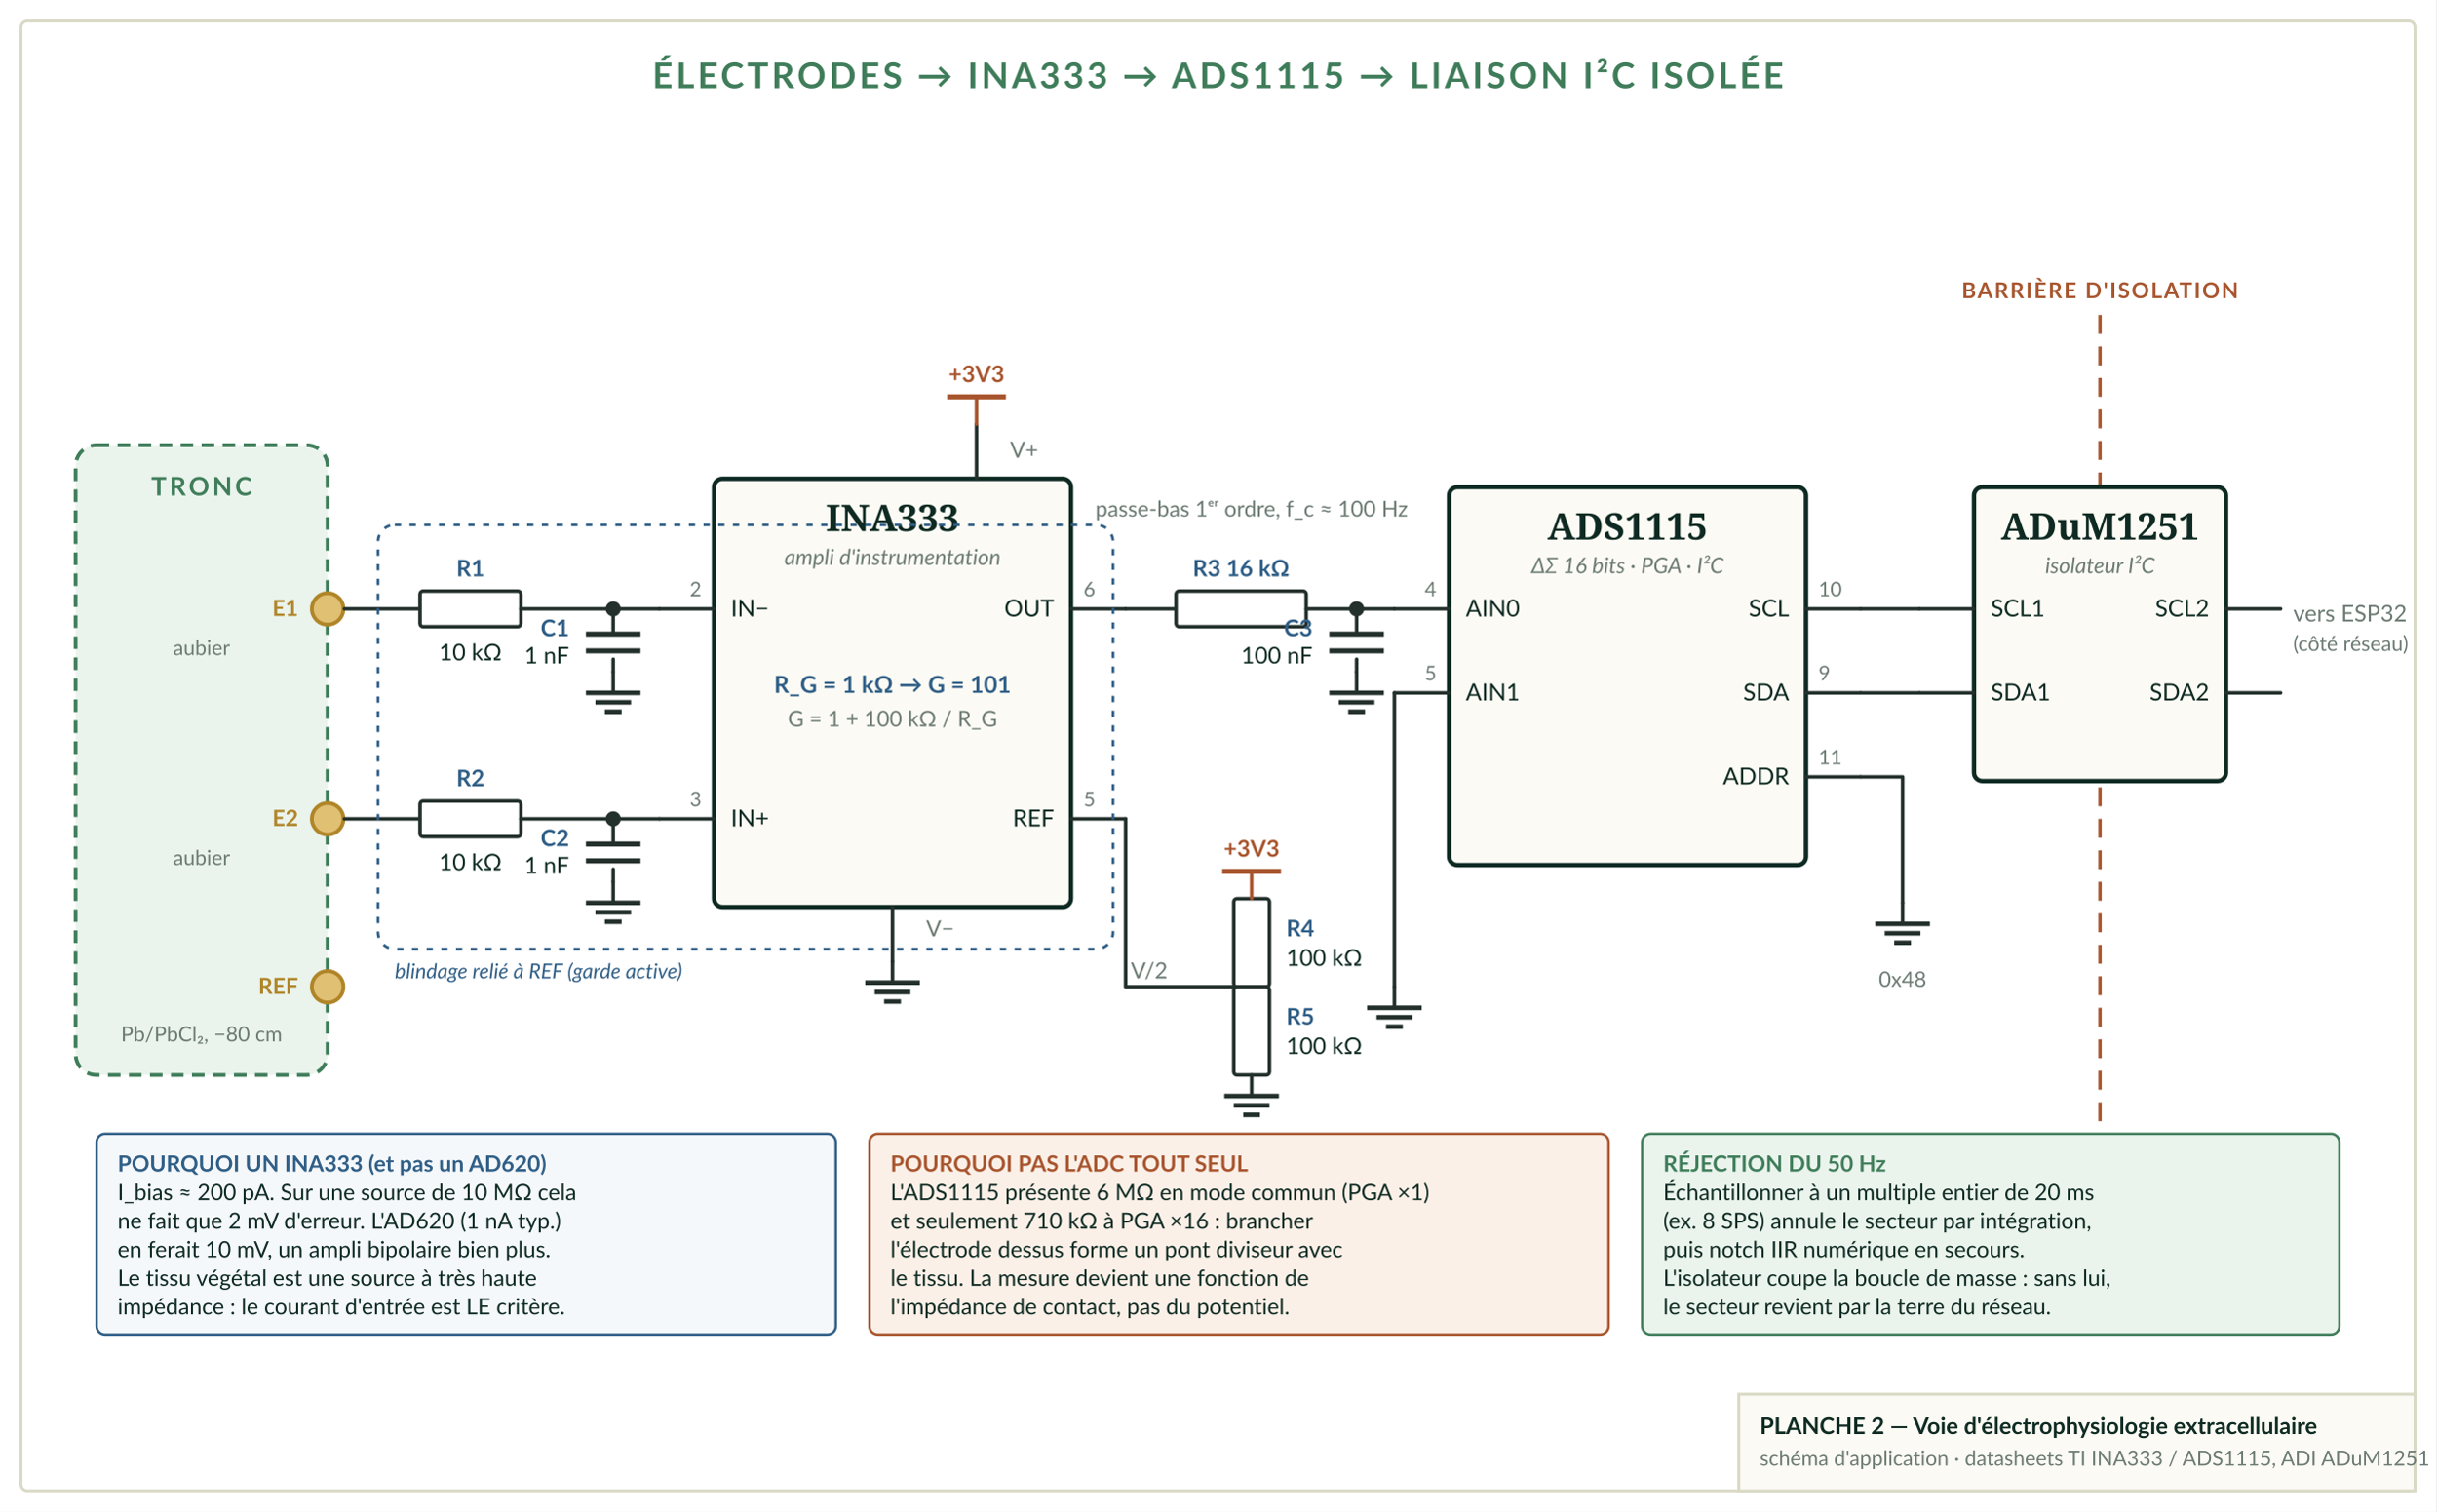
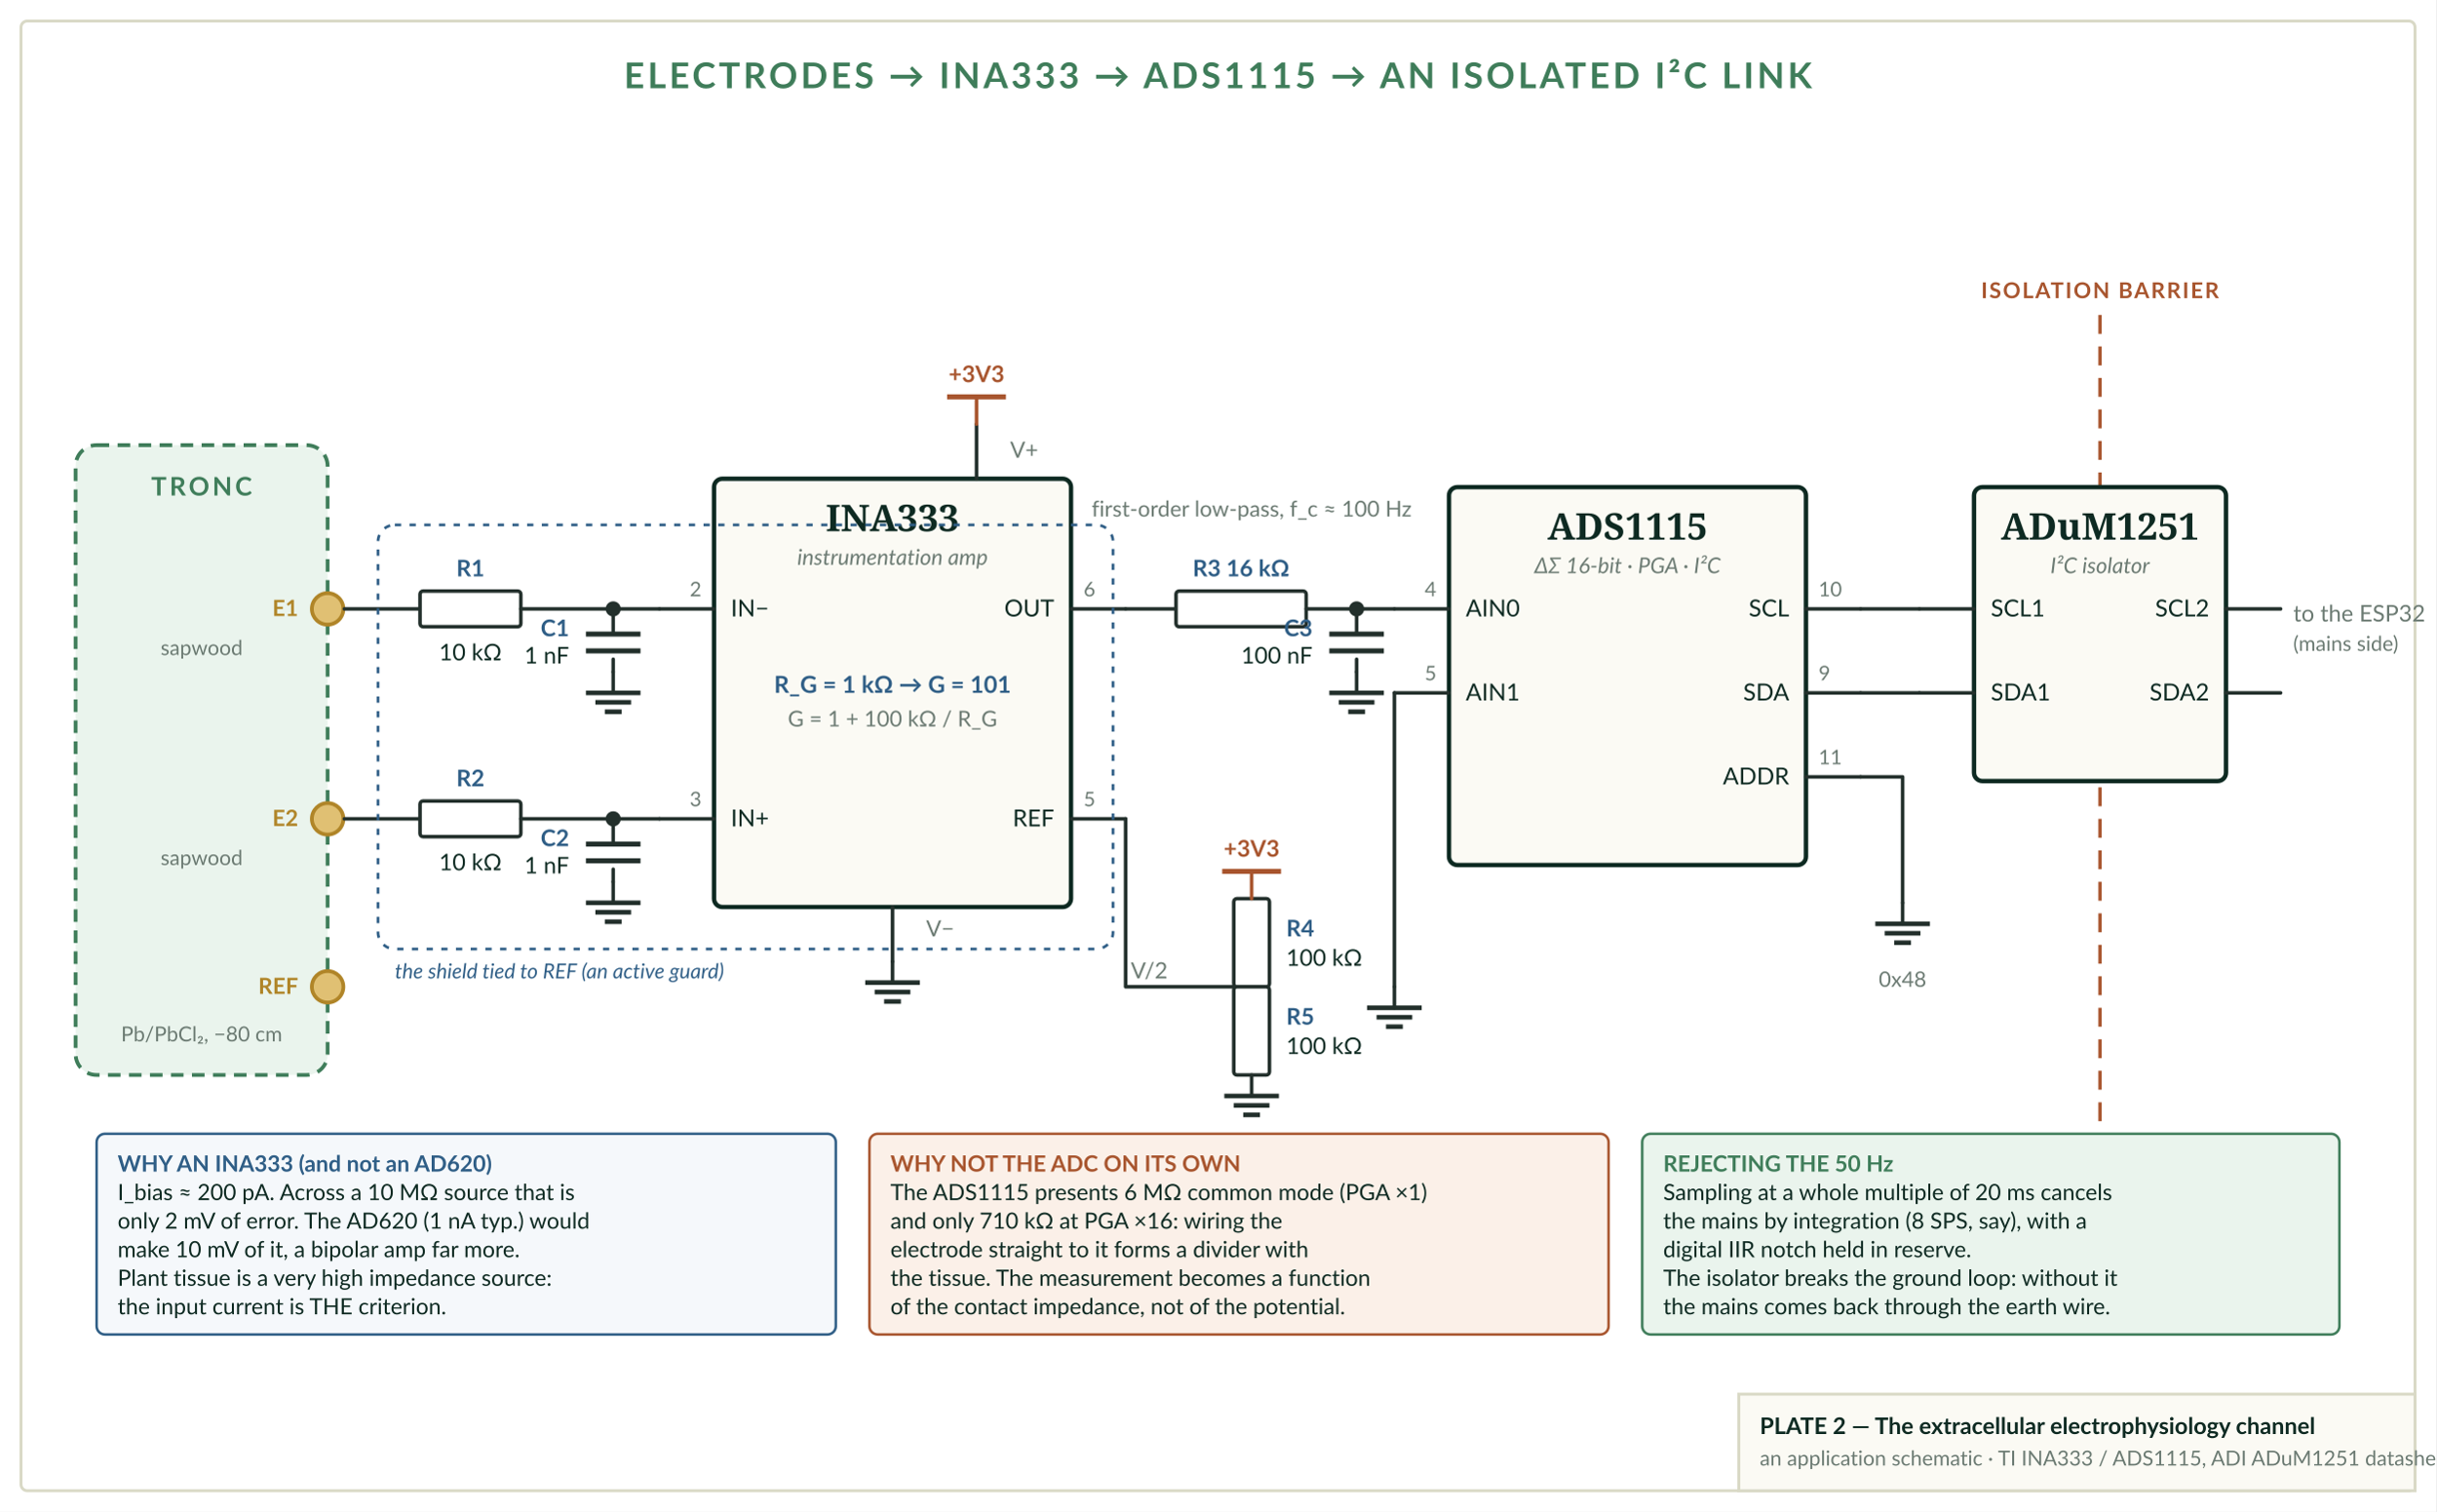
<svg xmlns="http://www.w3.org/2000/svg" viewBox="0 0 1160 720" width="1160" height="720">
  <rect width="1160" height="720" fill="#FFFFFF" />
  <rect x="10" y="10" width="1140" height="700" rx="3" fill="none" stroke="#D9D9C6" stroke-width="1.4" />
  <rect x="828" y="664" width="322" height="46" fill="#FBFAF4" stroke="#D9D9C6" stroke-width="1.4" />
-   <text x="838" y="683" font-family="Lato, sans-serif" font-size="10.92" fill="#0E2A22" text-anchor="start" font-weight="700" font-style="normal" letter-spacing="0">PLANCHE 2 — Voie d'électrophysiologie extracellulaire</text>
-   <text x="838" y="698" font-family="Lato, sans-serif" font-size="9.88" fill="#6B7A72" text-anchor="start" font-weight="400" font-style="normal" letter-spacing="0">schéma d'application · datasheets TI INA333 / ADS1115, ADI ADuM1251</text>
-   <text x="580.0" y="42" font-family="Lato, sans-serif" font-size="16.9" fill="#3F7D5A" text-anchor="middle" font-weight="700" font-style="normal" letter-spacing="1.5">ÉLECTRODES → INA333 → ADS1115 → LIAISON I²C ISOLÉE</text>
+   <text x="838" y="683" font-family="Lato, sans-serif" font-size="10.92" fill="#0E2A22" text-anchor="start" font-weight="700" font-style="normal" letter-spacing="0">PLATE 2 — The extracellular electrophysiology channel</text>
+   <text x="838" y="698" font-family="Lato, sans-serif" font-size="9.88" fill="#6B7A72" text-anchor="start" font-weight="400" font-style="normal" letter-spacing="0">an application schematic · TI INA333 / ADS1115, ADI ADuM1251 datasheets</text>
+   <text x="580.0" y="42" font-family="Lato, sans-serif" font-size="16.9" fill="#3F7D5A" text-anchor="middle" font-weight="700" font-style="normal" letter-spacing="1.5">ELECTRODES → INA333 → ADS1115 → AN ISOLATED I²C LINK</text>
  <rect x="36" y="212" width="120" height="300" rx="10" fill="#EAF4ED" stroke="#3F7D5A" stroke-width="1.8" stroke-dasharray="6 4" />
  <text x="96" y="236" font-family="Lato, sans-serif" font-size="12.22" fill="#3F7D5A" text-anchor="middle" font-weight="700" font-style="normal" letter-spacing="1.4">TRONC</text>
  <circle cx="156" cy="290" r="7.5" fill="#E0C073" stroke="#B08528" stroke-width="1.8" />
  <text x="142" y="293.4" font-family="Lato, sans-serif" font-size="10.66" fill="#B08528" text-anchor="end" font-weight="700" font-style="normal" letter-spacing="0">E1</text>
  <circle cx="156" cy="390" r="7.5" fill="#E0C073" stroke="#B08528" stroke-width="1.8" />
  <text x="142" y="393.4" font-family="Lato, sans-serif" font-size="10.66" fill="#B08528" text-anchor="end" font-weight="700" font-style="normal" letter-spacing="0">E2</text>
  <circle cx="156" cy="470" r="7.5" fill="#E0C073" stroke="#B08528" stroke-width="1.8" />
  <text x="142" y="473.4" font-family="Lato, sans-serif" font-size="10.66" fill="#B08528" text-anchor="end" font-weight="700" font-style="normal" letter-spacing="0">REF</text>
  <text x="96" y="496" font-family="Lato, sans-serif" font-size="9.88" fill="#6B7A72" text-anchor="middle" font-weight="400" font-style="normal" letter-spacing="0">Pb/PbCl₂, −80 cm</text>
-   <text x="96" y="312" font-family="Lato, sans-serif" font-size="9.88" fill="#6B7A72" text-anchor="middle" font-weight="400" font-style="normal" letter-spacing="0">aubier</text>
-   <text x="96" y="412" font-family="Lato, sans-serif" font-size="9.88" fill="#6B7A72" text-anchor="middle" font-weight="400" font-style="normal" letter-spacing="0">aubier</text>
+   <text x="96" y="312" font-family="Lato, sans-serif" font-size="9.88" fill="#6B7A72" text-anchor="middle" font-weight="400" font-style="normal" letter-spacing="0">sapwood</text>
+   <text x="96" y="412" font-family="Lato, sans-serif" font-size="9.88" fill="#6B7A72" text-anchor="middle" font-weight="400" font-style="normal" letter-spacing="0">sapwood</text>
  <polyline points="164,290 200,290" fill="none" stroke="#23302C" stroke-width="1.7" stroke-linecap="round" stroke-linejoin="round" />
  <rect x="200" y="281.5" width="48" height="17" rx="1.5" fill="#FFFFFF" stroke="#23302C" stroke-width="1.7" />
  <text x="224.0" y="274.5" font-family="Lato, sans-serif" font-size="10.92" fill="#2F5E86" text-anchor="middle" font-weight="700" font-style="normal" letter-spacing="0">R1</text>
  <text x="224.0" y="314.5" font-family="Lato, sans-serif" font-size="10.92" fill="#0E2A22" text-anchor="middle" font-weight="400" font-style="normal" letter-spacing="0">10 kΩ</text>
  <polyline points="248,290 314,290" fill="none" stroke="#23302C" stroke-width="1.7" stroke-linecap="round" stroke-linejoin="round" />
  <polyline points="164,390 200,390" fill="none" stroke="#23302C" stroke-width="1.7" stroke-linecap="round" stroke-linejoin="round" />
  <rect x="200" y="381.5" width="48" height="17" rx="1.5" fill="#FFFFFF" stroke="#23302C" stroke-width="1.7" />
  <text x="224.0" y="374.5" font-family="Lato, sans-serif" font-size="10.92" fill="#2F5E86" text-anchor="middle" font-weight="700" font-style="normal" letter-spacing="0">R2</text>
  <text x="224.0" y="414.5" font-family="Lato, sans-serif" font-size="10.92" fill="#0E2A22" text-anchor="middle" font-weight="400" font-style="normal" letter-spacing="0">10 kΩ</text>
  <polyline points="248,390 314,390" fill="none" stroke="#23302C" stroke-width="1.7" stroke-linecap="round" stroke-linejoin="round" />
  <circle cx="292" cy="290" r="3.6" fill="#23302C" />
  <polyline points="292,290 292,302" fill="none" stroke="#23302C" stroke-width="1.7" stroke-linecap="round" stroke-linejoin="round" />
  <line x1="279.0" y1="302" x2="305.0" y2="302" stroke="#23302C" stroke-width="2.4" />
  <line x1="279.0" y1="310" x2="305.0" y2="310" stroke="#23302C" stroke-width="2.4" />
  <polyline points="292,314 292,320" fill="none" stroke="#23302C" stroke-width="1.7" stroke-linecap="round" stroke-linejoin="round" />
  <text x="271.0" y="303" font-family="Lato, sans-serif" font-size="10.92" fill="#2F5E86" text-anchor="end" font-weight="700" font-style="normal" letter-spacing="0">C1</text>
  <text x="271.0" y="316" font-family="Lato, sans-serif" font-size="10.92" fill="#0E2A22" text-anchor="end" font-weight="400" font-style="normal" letter-spacing="0">1 nF</text>
  <polyline points="292,320 292,330" fill="none" stroke="#23302C" stroke-width="1.7" stroke-linecap="round" stroke-linejoin="round" />
  <line x1="279" y1="330.0" x2="305" y2="330.0" stroke="#23302C" stroke-width="2.2" />
  <line x1="283.5" y1="334.5" x2="300.5" y2="334.5" stroke="#23302C" stroke-width="2.2" />
  <line x1="288" y1="339.0" x2="296" y2="339.0" stroke="#23302C" stroke-width="2.2" />
  <circle cx="292" cy="390" r="3.6" fill="#23302C" />
  <polyline points="292,390 292,402" fill="none" stroke="#23302C" stroke-width="1.7" stroke-linecap="round" stroke-linejoin="round" />
  <line x1="279.0" y1="402" x2="305.0" y2="402" stroke="#23302C" stroke-width="2.4" />
  <line x1="279.0" y1="410" x2="305.0" y2="410" stroke="#23302C" stroke-width="2.4" />
  <polyline points="292,414 292,420" fill="none" stroke="#23302C" stroke-width="1.7" stroke-linecap="round" stroke-linejoin="round" />
  <text x="271.0" y="403" font-family="Lato, sans-serif" font-size="10.92" fill="#2F5E86" text-anchor="end" font-weight="700" font-style="normal" letter-spacing="0">C2</text>
  <text x="271.0" y="416" font-family="Lato, sans-serif" font-size="10.92" fill="#0E2A22" text-anchor="end" font-weight="400" font-style="normal" letter-spacing="0">1 nF</text>
  <polyline points="292,420 292,430" fill="none" stroke="#23302C" stroke-width="1.7" stroke-linecap="round" stroke-linejoin="round" />
  <line x1="279" y1="430.0" x2="305" y2="430.0" stroke="#23302C" stroke-width="2.2" />
  <line x1="283.5" y1="434.5" x2="300.5" y2="434.5" stroke="#23302C" stroke-width="2.2" />
  <line x1="288" y1="439.0" x2="296" y2="439.0" stroke="#23302C" stroke-width="2.2" />
  <rect x="340" y="228" width="170" height="204" rx="4" fill="#FBFAF4" stroke="#0E2A22" stroke-width="2.1" />
  <text x="425.0" y="253" font-family="Cormorant Garamond, serif" font-size="17.55" fill="#0E2A22" text-anchor="middle" font-weight="700" font-style="normal" letter-spacing="0">INA333</text>
-   <text x="425.0" y="269" font-family="Lato, sans-serif" font-size="10.4" fill="#6B7A72" text-anchor="middle" font-weight="400" font-style="italic" letter-spacing="0">ampli d'instrumentation</text>
+   <text x="425.0" y="269" font-family="Lato, sans-serif" font-size="10.4" fill="#6B7A72" text-anchor="middle" font-weight="400" font-style="italic" letter-spacing="0">instrumentation amp</text>
  <polyline points="314,290 340,290" fill="none" stroke="#23302C" stroke-width="1.7" stroke-linecap="round" stroke-linejoin="round" />
  <text x="348" y="293.6" font-family="Lato, sans-serif" font-size="11.18" fill="#0E2A22" text-anchor="start" font-weight="400" font-style="normal" letter-spacing="0">IN−</text>
  <text x="334" y="284" font-family="Lato, sans-serif" font-size="9.6" fill="#6B7A72" text-anchor="end" font-weight="400" font-style="normal" letter-spacing="0">2</text>
  <polyline points="314,390 340,390" fill="none" stroke="#23302C" stroke-width="1.7" stroke-linecap="round" stroke-linejoin="round" />
  <text x="348" y="393.6" font-family="Lato, sans-serif" font-size="11.18" fill="#0E2A22" text-anchor="start" font-weight="400" font-style="normal" letter-spacing="0">IN+</text>
  <text x="334" y="384" font-family="Lato, sans-serif" font-size="9.6" fill="#6B7A72" text-anchor="end" font-weight="400" font-style="normal" letter-spacing="0">3</text>
  <polyline points="510,290 536,290" fill="none" stroke="#23302C" stroke-width="1.7" stroke-linecap="round" stroke-linejoin="round" />
  <text x="502" y="293.6" font-family="Lato, sans-serif" font-size="11.18" fill="#0E2A22" text-anchor="end" font-weight="400" font-style="normal" letter-spacing="0">OUT</text>
  <text x="516" y="284" font-family="Lato, sans-serif" font-size="9.6" fill="#6B7A72" text-anchor="start" font-weight="400" font-style="normal" letter-spacing="0">6</text>
  <polyline points="510,390 536,390" fill="none" stroke="#23302C" stroke-width="1.7" stroke-linecap="round" stroke-linejoin="round" />
  <text x="502" y="393.6" font-family="Lato, sans-serif" font-size="11.18" fill="#0E2A22" text-anchor="end" font-weight="400" font-style="normal" letter-spacing="0">REF</text>
  <text x="516" y="384" font-family="Lato, sans-serif" font-size="9.6" fill="#6B7A72" text-anchor="start" font-weight="400" font-style="normal" letter-spacing="0">5</text>
  <polyline points="465,202 465,228" fill="none" stroke="#23302C" stroke-width="1.7" stroke-linecap="round" stroke-linejoin="round" />
  <text x="481" y="218" font-family="Lato, sans-serif" font-size="10.66" fill="#6B7A72" text-anchor="start" font-weight="400" font-style="normal" letter-spacing="0">V+</text>
  <polyline points="425,432 425,458" fill="none" stroke="#23302C" stroke-width="1.7" stroke-linecap="round" stroke-linejoin="round" />
  <text x="441" y="446" font-family="Lato, sans-serif" font-size="10.66" fill="#6B7A72" text-anchor="start" font-weight="400" font-style="normal" letter-spacing="0">V−</text>
  <polyline points="465,202 465,189" fill="none" stroke="#A8552E" stroke-width="1.7" stroke-linecap="round" stroke-linejoin="round" />
  <line x1="451" y1="189" x2="479" y2="189" stroke="#A8552E" stroke-width="2.4" />
  <text x="465" y="182" font-family="Lato, sans-serif" font-size="10.92" fill="#A8552E" text-anchor="middle" font-weight="700" font-style="normal" letter-spacing="0">+3V3</text>
  <polyline points="425,458 425,468" fill="none" stroke="#23302C" stroke-width="1.7" stroke-linecap="round" stroke-linejoin="round" />
  <line x1="412" y1="468.0" x2="438" y2="468.0" stroke="#23302C" stroke-width="2.2" />
  <line x1="416.5" y1="472.5" x2="433.5" y2="472.5" stroke="#23302C" stroke-width="2.2" />
  <line x1="421" y1="477.0" x2="429" y2="477.0" stroke="#23302C" stroke-width="2.2" />
  <text x="425" y="330" font-family="Lato, sans-serif" font-size="11.18" fill="#2F5E86" text-anchor="middle" font-weight="700" font-style="normal" letter-spacing="0">R_G = 1 kΩ  →  G = 101</text>
  <text x="425" y="346" font-family="Lato, sans-serif" font-size="10.4" fill="#6B7A72" text-anchor="middle" font-weight="400" font-style="normal" letter-spacing="0">G = 1 + 100 kΩ / R_G</text>
  <polyline points="536,390 536,470 596,470" fill="none" stroke="#23302C" stroke-width="1.7" stroke-linecap="round" stroke-linejoin="round" />
  <circle cx="596" cy="470" r="3.6" fill="#23302C" />
  <rect x="587.5" y="428" width="17" height="42" rx="1.5" fill="#FFFFFF" stroke="#23302C" stroke-width="1.7" />
  <text x="612.5" y="446.0" font-family="Lato, sans-serif" font-size="10.92" fill="#2F5E86" text-anchor="start" font-weight="700" font-style="normal" letter-spacing="0">R4</text>
  <text x="612.5" y="460.0" font-family="Lato, sans-serif" font-size="10.92" fill="#0E2A22" text-anchor="start" font-weight="400" font-style="normal" letter-spacing="0">100 kΩ</text>
  <polyline points="596,428 596,415" fill="none" stroke="#A8552E" stroke-width="1.7" stroke-linecap="round" stroke-linejoin="round" />
  <line x1="582" y1="415" x2="610" y2="415" stroke="#A8552E" stroke-width="2.4" />
  <text x="596" y="408" font-family="Lato, sans-serif" font-size="10.92" fill="#A8552E" text-anchor="middle" font-weight="700" font-style="normal" letter-spacing="0">+3V3</text>
  <rect x="587.5" y="470" width="17" height="42" rx="1.5" fill="#FFFFFF" stroke="#23302C" stroke-width="1.7" />
  <text x="612.5" y="488.0" font-family="Lato, sans-serif" font-size="10.92" fill="#2F5E86" text-anchor="start" font-weight="700" font-style="normal" letter-spacing="0">R5</text>
  <text x="612.5" y="502.0" font-family="Lato, sans-serif" font-size="10.92" fill="#0E2A22" text-anchor="start" font-weight="400" font-style="normal" letter-spacing="0">100 kΩ</text>
  <polyline points="596,512 596,522" fill="none" stroke="#23302C" stroke-width="1.7" stroke-linecap="round" stroke-linejoin="round" />
  <line x1="583" y1="522.0" x2="609" y2="522.0" stroke="#23302C" stroke-width="2.2" />
  <line x1="587.5" y1="526.5" x2="604.5" y2="526.5" stroke="#23302C" stroke-width="2.2" />
  <line x1="592" y1="531.0" x2="600" y2="531.0" stroke="#23302C" stroke-width="2.2" />
  <text x="556" y="466" font-family="Lato, sans-serif" font-size="10.66" fill="#6B7A72" text-anchor="end" font-weight="400" font-style="normal" letter-spacing="0">V/2</text>
  <polyline points="536,290 560,290" fill="none" stroke="#23302C" stroke-width="1.7" stroke-linecap="round" stroke-linejoin="round" />
  <rect x="560" y="281.5" width="62" height="17" rx="1.5" fill="#FFFFFF" stroke="#23302C" stroke-width="1.7" />
  <text x="591.0" y="274.5" font-family="Lato, sans-serif" font-size="10.92" fill="#2F5E86" text-anchor="middle" font-weight="700" font-style="normal" letter-spacing="0">R3  16 kΩ</text>
  <polyline points="622,290 664,290" fill="none" stroke="#23302C" stroke-width="1.7" stroke-linecap="round" stroke-linejoin="round" />
  <circle cx="646" cy="290" r="3.6" fill="#23302C" />
  <polyline points="646,290 646,302" fill="none" stroke="#23302C" stroke-width="1.7" stroke-linecap="round" stroke-linejoin="round" />
  <line x1="633.0" y1="302" x2="659.0" y2="302" stroke="#23302C" stroke-width="2.4" />
  <line x1="633.0" y1="310" x2="659.0" y2="310" stroke="#23302C" stroke-width="2.4" />
  <polyline points="646,314 646,320" fill="none" stroke="#23302C" stroke-width="1.7" stroke-linecap="round" stroke-linejoin="round" />
  <text x="625.0" y="303" font-family="Lato, sans-serif" font-size="10.92" fill="#2F5E86" text-anchor="end" font-weight="700" font-style="normal" letter-spacing="0">C3</text>
  <text x="625.0" y="316" font-family="Lato, sans-serif" font-size="10.92" fill="#0E2A22" text-anchor="end" font-weight="400" font-style="normal" letter-spacing="0">100 nF</text>
  <polyline points="646,320 646,330" fill="none" stroke="#23302C" stroke-width="1.7" stroke-linecap="round" stroke-linejoin="round" />
  <line x1="633" y1="330.0" x2="659" y2="330.0" stroke="#23302C" stroke-width="2.2" />
  <line x1="637.5" y1="334.5" x2="654.5" y2="334.5" stroke="#23302C" stroke-width="2.2" />
  <line x1="642" y1="339.0" x2="650" y2="339.0" stroke="#23302C" stroke-width="2.2" />
-   <text x="596" y="246" font-family="Lato, sans-serif" font-size="10.4" fill="#6B7A72" text-anchor="middle" font-weight="400" font-style="normal" letter-spacing="0">passe-bas 1ᵉʳ ordre, f_c ≈ 100 Hz</text>
+   <text x="596" y="246" font-family="Lato, sans-serif" font-size="10.4" fill="#6B7A72" text-anchor="middle" font-weight="400" font-style="normal" letter-spacing="0">first-order low-pass, f_c ≈ 100 Hz</text>
  <rect x="690" y="232" width="170" height="180" rx="4" fill="#FBFAF4" stroke="#0E2A22" stroke-width="2.1" />
  <text x="775.0" y="257" font-family="Cormorant Garamond, serif" font-size="17.55" fill="#0E2A22" text-anchor="middle" font-weight="700" font-style="normal" letter-spacing="0">ADS1115</text>
-   <text x="775.0" y="273" font-family="Lato, sans-serif" font-size="10.4" fill="#6B7A72" text-anchor="middle" font-weight="400" font-style="italic" letter-spacing="0">ΔΣ 16 bits · PGA · I²C</text>
+   <text x="775.0" y="273" font-family="Lato, sans-serif" font-size="10.4" fill="#6B7A72" text-anchor="middle" font-weight="400" font-style="italic" letter-spacing="0">ΔΣ 16-bit · PGA · I²C</text>
  <polyline points="664,290 690,290" fill="none" stroke="#23302C" stroke-width="1.7" stroke-linecap="round" stroke-linejoin="round" />
  <text x="698" y="293.6" font-family="Lato, sans-serif" font-size="11.18" fill="#0E2A22" text-anchor="start" font-weight="400" font-style="normal" letter-spacing="0">AIN0</text>
  <text x="684" y="284" font-family="Lato, sans-serif" font-size="9.6" fill="#6B7A72" text-anchor="end" font-weight="400" font-style="normal" letter-spacing="0">4</text>
  <polyline points="664,330 690,330" fill="none" stroke="#23302C" stroke-width="1.7" stroke-linecap="round" stroke-linejoin="round" />
  <text x="698" y="333.6" font-family="Lato, sans-serif" font-size="11.18" fill="#0E2A22" text-anchor="start" font-weight="400" font-style="normal" letter-spacing="0">AIN1</text>
  <text x="684" y="324" font-family="Lato, sans-serif" font-size="9.6" fill="#6B7A72" text-anchor="end" font-weight="400" font-style="normal" letter-spacing="0">5</text>
  <polyline points="860,290 886,290" fill="none" stroke="#23302C" stroke-width="1.7" stroke-linecap="round" stroke-linejoin="round" />
  <text x="852" y="293.6" font-family="Lato, sans-serif" font-size="11.18" fill="#0E2A22" text-anchor="end" font-weight="400" font-style="normal" letter-spacing="0">SCL</text>
  <text x="866" y="284" font-family="Lato, sans-serif" font-size="9.6" fill="#6B7A72" text-anchor="start" font-weight="400" font-style="normal" letter-spacing="0">10</text>
  <polyline points="860,330 886,330" fill="none" stroke="#23302C" stroke-width="1.7" stroke-linecap="round" stroke-linejoin="round" />
  <text x="852" y="333.6" font-family="Lato, sans-serif" font-size="11.18" fill="#0E2A22" text-anchor="end" font-weight="400" font-style="normal" letter-spacing="0">SDA</text>
  <text x="866" y="324" font-family="Lato, sans-serif" font-size="9.6" fill="#6B7A72" text-anchor="start" font-weight="400" font-style="normal" letter-spacing="0">9</text>
  <polyline points="860,370 886,370" fill="none" stroke="#23302C" stroke-width="1.7" stroke-linecap="round" stroke-linejoin="round" />
  <text x="852" y="373.6" font-family="Lato, sans-serif" font-size="11.18" fill="#0E2A22" text-anchor="end" font-weight="400" font-style="normal" letter-spacing="0">ADDR</text>
  <text x="866" y="364" font-family="Lato, sans-serif" font-size="9.6" fill="#6B7A72" text-anchor="start" font-weight="400" font-style="normal" letter-spacing="0">11</text>
  <polyline points="664,330 664,470" fill="none" stroke="#23302C" stroke-width="1.7" stroke-linecap="round" stroke-linejoin="round" />
  <polyline points="664,470 664,480" fill="none" stroke="#23302C" stroke-width="1.7" stroke-linecap="round" stroke-linejoin="round" />
  <line x1="651" y1="480.0" x2="677" y2="480.0" stroke="#23302C" stroke-width="2.2" />
  <line x1="655.5" y1="484.5" x2="672.5" y2="484.5" stroke="#23302C" stroke-width="2.2" />
  <line x1="660" y1="489.0" x2="668" y2="489.0" stroke="#23302C" stroke-width="2.2" />
  <polyline points="886,370 906,370 906,430" fill="none" stroke="#23302C" stroke-width="1.7" stroke-linecap="round" stroke-linejoin="round" />
  <polyline points="906,430 906,440" fill="none" stroke="#23302C" stroke-width="1.7" stroke-linecap="round" stroke-linejoin="round" />
  <line x1="893" y1="440.0" x2="919" y2="440.0" stroke="#23302C" stroke-width="2.2" />
  <line x1="897.5" y1="444.5" x2="914.5" y2="444.5" stroke="#23302C" stroke-width="2.2" />
  <line x1="902" y1="449.0" x2="910" y2="449.0" stroke="#23302C" stroke-width="2.2" />
  <text x="906" y="470" font-family="Lato, sans-serif" font-size="10.14" fill="#6B7A72" text-anchor="middle" font-weight="400" font-style="normal" letter-spacing="0">0x48</text>
  <line x1="1000" y1="150" x2="1000" y2="600" stroke="#A8552E" stroke-width="1.6" stroke-dasharray="9 6" />
-   <text x="1000" y="142" font-family="Lato, sans-serif" font-size="10.4" fill="#A8552E" text-anchor="middle" font-weight="700" font-style="normal" letter-spacing="0.8">BARRIÈRE D'ISOLATION</text>
+   <text x="1000" y="142" font-family="Lato, sans-serif" font-size="10.4" fill="#A8552E" text-anchor="middle" font-weight="700" font-style="normal" letter-spacing="0.8">ISOLATION BARRIER</text>
  <rect x="940" y="232" width="120" height="140" rx="4" fill="#FBFAF4" stroke="#0E2A22" stroke-width="2.1" />
  <text x="1000.0" y="257" font-family="Cormorant Garamond, serif" font-size="17.55" fill="#0E2A22" text-anchor="middle" font-weight="700" font-style="normal" letter-spacing="0">ADuM1251</text>
-   <text x="1000.0" y="273" font-family="Lato, sans-serif" font-size="10.4" fill="#6B7A72" text-anchor="middle" font-weight="400" font-style="italic" letter-spacing="0">isolateur I²C</text>
+   <text x="1000.0" y="273" font-family="Lato, sans-serif" font-size="10.4" fill="#6B7A72" text-anchor="middle" font-weight="400" font-style="italic" letter-spacing="0">I²C isolator</text>
  <polyline points="914,290 940,290" fill="none" stroke="#23302C" stroke-width="1.7" stroke-linecap="round" stroke-linejoin="round" />
  <text x="948" y="293.6" font-family="Lato, sans-serif" font-size="11.18" fill="#0E2A22" text-anchor="start" font-weight="400" font-style="normal" letter-spacing="0">SCL1</text>
  <polyline points="914,330 940,330" fill="none" stroke="#23302C" stroke-width="1.7" stroke-linecap="round" stroke-linejoin="round" />
  <text x="948" y="333.6" font-family="Lato, sans-serif" font-size="11.18" fill="#0E2A22" text-anchor="start" font-weight="400" font-style="normal" letter-spacing="0">SDA1</text>
  <polyline points="1060,290 1086,290" fill="none" stroke="#23302C" stroke-width="1.7" stroke-linecap="round" stroke-linejoin="round" />
  <text x="1052" y="293.6" font-family="Lato, sans-serif" font-size="11.18" fill="#0E2A22" text-anchor="end" font-weight="400" font-style="normal" letter-spacing="0">SCL2</text>
  <polyline points="1060,330 1086,330" fill="none" stroke="#23302C" stroke-width="1.7" stroke-linecap="round" stroke-linejoin="round" />
  <text x="1052" y="333.6" font-family="Lato, sans-serif" font-size="11.18" fill="#0E2A22" text-anchor="end" font-weight="400" font-style="normal" letter-spacing="0">SDA2</text>
  <polyline points="886,290 914,290" fill="none" stroke="#23302C" stroke-width="1.7" stroke-linecap="round" stroke-linejoin="round" />
  <polyline points="886,330 914,330" fill="none" stroke="#23302C" stroke-width="1.7" stroke-linecap="round" stroke-linejoin="round" />
-   <text x="1092" y="296" font-family="Lato, sans-serif" font-size="10.92" fill="#6B7A72" text-anchor="start" font-weight="400" font-style="normal" letter-spacing="0">vers ESP32</text>
-   <text x="1092" y="310" font-family="Lato, sans-serif" font-size="9.88" fill="#6B7A72" text-anchor="start" font-weight="400" font-style="normal" letter-spacing="0">(côté réseau)</text>
+   <text x="1092" y="296" font-family="Lato, sans-serif" font-size="10.92" fill="#6B7A72" text-anchor="start" font-weight="400" font-style="normal" letter-spacing="0">to the ESP32</text>
+   <text x="1092" y="310" font-family="Lato, sans-serif" font-size="9.88" fill="#6B7A72" text-anchor="start" font-weight="400" font-style="normal" letter-spacing="0">(mains side)</text>
  <rect x="180" y="250" width="350" height="202" rx="8" fill="none" stroke="#2F5E86" stroke-width="1.3" stroke-dasharray="3 4" />
-   <text x="188" y="466" font-family="Lato, sans-serif" font-size="9.88" fill="#2F5E86" text-anchor="start" font-weight="400" font-style="italic" letter-spacing="0">blindage relié à REF (garde active)</text>
+   <text x="188" y="466" font-family="Lato, sans-serif" font-size="9.88" fill="#2F5E86" text-anchor="start" font-weight="400" font-style="italic" letter-spacing="0">the shield tied to REF (an active guard)</text>
  <rect x="46" y="540" width="352" height="95.6" rx="4" fill="#F5F8FB" stroke="#2F5E86" stroke-width="1.2" />
-   <text x="56" y="558.0" font-family="Lato, sans-serif" font-size="10.66" fill="#2F5E86" text-anchor="start" font-weight="700" font-style="normal" letter-spacing="0">POURQUOI UN INA333 (et pas un AD620)</text>
-   <text x="56" y="571.6" font-family="Lato, sans-serif" font-size="10.66" fill="#0E2A22" text-anchor="start" font-weight="400" font-style="normal" letter-spacing="0">I_bias ≈ 200 pA. Sur une source de 10 MΩ cela</text>
-   <text x="56" y="585.2" font-family="Lato, sans-serif" font-size="10.66" fill="#0E2A22" text-anchor="start" font-weight="400" font-style="normal" letter-spacing="0">ne fait que 2 mV d'erreur. L'AD620 (1 nA typ.)</text>
-   <text x="56" y="598.8" font-family="Lato, sans-serif" font-size="10.66" fill="#0E2A22" text-anchor="start" font-weight="400" font-style="normal" letter-spacing="0">en ferait 10 mV, un ampli bipolaire bien plus.</text>
-   <text x="56" y="612.4" font-family="Lato, sans-serif" font-size="10.66" fill="#0E2A22" text-anchor="start" font-weight="400" font-style="normal" letter-spacing="0">Le tissu végétal est une source à très haute</text>
-   <text x="56" y="626.0" font-family="Lato, sans-serif" font-size="10.66" fill="#0E2A22" text-anchor="start" font-weight="400" font-style="normal" letter-spacing="0">impédance : le courant d'entrée est LE critère.</text>
+   <text x="56" y="558.0" font-family="Lato, sans-serif" font-size="10.66" fill="#2F5E86" text-anchor="start" font-weight="700" font-style="normal" letter-spacing="0">WHY AN INA333 (and not an AD620)</text>
+   <text x="56" y="571.6" font-family="Lato, sans-serif" font-size="10.66" fill="#0E2A22" text-anchor="start" font-weight="400" font-style="normal" letter-spacing="0">I_bias ≈ 200 pA. Across a 10 MΩ source that is</text>
+   <text x="56" y="585.2" font-family="Lato, sans-serif" font-size="10.66" fill="#0E2A22" text-anchor="start" font-weight="400" font-style="normal" letter-spacing="0">only 2 mV of error. The AD620 (1 nA typ.) would</text>
+   <text x="56" y="598.8" font-family="Lato, sans-serif" font-size="10.66" fill="#0E2A22" text-anchor="start" font-weight="400" font-style="normal" letter-spacing="0">make 10 mV of it, a bipolar amp far more.</text>
+   <text x="56" y="612.4" font-family="Lato, sans-serif" font-size="10.66" fill="#0E2A22" text-anchor="start" font-weight="400" font-style="normal" letter-spacing="0">Plant tissue is a very high impedance source:</text>
+   <text x="56" y="626.0" font-family="Lato, sans-serif" font-size="10.66" fill="#0E2A22" text-anchor="start" font-weight="400" font-style="normal" letter-spacing="0">the input current is THE criterion.</text>
  <rect x="414" y="540" width="352" height="95.6" rx="4" fill="#FBF0E8" stroke="#A8552E" stroke-width="1.2" />
-   <text x="424" y="558.0" font-family="Lato, sans-serif" font-size="10.66" fill="#A8552E" text-anchor="start" font-weight="700" font-style="normal" letter-spacing="0">POURQUOI PAS L'ADC TOUT SEUL</text>
-   <text x="424" y="571.6" font-family="Lato, sans-serif" font-size="10.66" fill="#0E2A22" text-anchor="start" font-weight="400" font-style="normal" letter-spacing="0">L'ADS1115 présente 6 MΩ en mode commun (PGA ×1)</text>
-   <text x="424" y="585.2" font-family="Lato, sans-serif" font-size="10.66" fill="#0E2A22" text-anchor="start" font-weight="400" font-style="normal" letter-spacing="0">et seulement 710 kΩ à PGA ×16 : brancher</text>
-   <text x="424" y="598.8" font-family="Lato, sans-serif" font-size="10.66" fill="#0E2A22" text-anchor="start" font-weight="400" font-style="normal" letter-spacing="0">l'électrode dessus forme un pont diviseur avec</text>
-   <text x="424" y="612.4" font-family="Lato, sans-serif" font-size="10.66" fill="#0E2A22" text-anchor="start" font-weight="400" font-style="normal" letter-spacing="0">le tissu. La mesure devient une fonction de</text>
-   <text x="424" y="626.0" font-family="Lato, sans-serif" font-size="10.66" fill="#0E2A22" text-anchor="start" font-weight="400" font-style="normal" letter-spacing="0">l'impédance de contact, pas du potentiel.</text>
+   <text x="424" y="558.0" font-family="Lato, sans-serif" font-size="10.66" fill="#A8552E" text-anchor="start" font-weight="700" font-style="normal" letter-spacing="0">WHY NOT THE ADC ON ITS OWN</text>
+   <text x="424" y="571.6" font-family="Lato, sans-serif" font-size="10.66" fill="#0E2A22" text-anchor="start" font-weight="400" font-style="normal" letter-spacing="0">The ADS1115 presents 6 MΩ common mode (PGA ×1)</text>
+   <text x="424" y="585.2" font-family="Lato, sans-serif" font-size="10.66" fill="#0E2A22" text-anchor="start" font-weight="400" font-style="normal" letter-spacing="0">and only 710 kΩ at PGA ×16: wiring the</text>
+   <text x="424" y="598.8" font-family="Lato, sans-serif" font-size="10.66" fill="#0E2A22" text-anchor="start" font-weight="400" font-style="normal" letter-spacing="0">electrode straight to it forms a divider with</text>
+   <text x="424" y="612.4" font-family="Lato, sans-serif" font-size="10.66" fill="#0E2A22" text-anchor="start" font-weight="400" font-style="normal" letter-spacing="0">the tissue. The measurement becomes a function</text>
+   <text x="424" y="626.0" font-family="Lato, sans-serif" font-size="10.66" fill="#0E2A22" text-anchor="start" font-weight="400" font-style="normal" letter-spacing="0">of the contact impedance, not of the potential.</text>
  <rect x="782" y="540" width="332" height="95.6" rx="4" fill="#EAF4ED" stroke="#3F7D5A" stroke-width="1.2" />
-   <text x="792" y="558.0" font-family="Lato, sans-serif" font-size="10.66" fill="#3F7D5A" text-anchor="start" font-weight="700" font-style="normal" letter-spacing="0">RÉJECTION DU 50 Hz</text>
-   <text x="792" y="571.6" font-family="Lato, sans-serif" font-size="10.66" fill="#0E2A22" text-anchor="start" font-weight="400" font-style="normal" letter-spacing="0">Échantillonner à un multiple entier de 20 ms</text>
-   <text x="792" y="585.2" font-family="Lato, sans-serif" font-size="10.66" fill="#0E2A22" text-anchor="start" font-weight="400" font-style="normal" letter-spacing="0">(ex. 8 SPS) annule le secteur par intégration,</text>
-   <text x="792" y="598.8" font-family="Lato, sans-serif" font-size="10.66" fill="#0E2A22" text-anchor="start" font-weight="400" font-style="normal" letter-spacing="0">puis notch IIR numérique en secours.</text>
-   <text x="792" y="612.4" font-family="Lato, sans-serif" font-size="10.66" fill="#0E2A22" text-anchor="start" font-weight="400" font-style="normal" letter-spacing="0">L'isolateur coupe la boucle de masse : sans lui,</text>
-   <text x="792" y="626.0" font-family="Lato, sans-serif" font-size="10.66" fill="#0E2A22" text-anchor="start" font-weight="400" font-style="normal" letter-spacing="0">le secteur revient par la terre du réseau.</text>
+   <text x="792" y="558.0" font-family="Lato, sans-serif" font-size="10.66" fill="#3F7D5A" text-anchor="start" font-weight="700" font-style="normal" letter-spacing="0">REJECTING THE 50 Hz</text>
+   <text x="792" y="571.6" font-family="Lato, sans-serif" font-size="10.66" fill="#0E2A22" text-anchor="start" font-weight="400" font-style="normal" letter-spacing="0">Sampling at a whole multiple of 20 ms cancels</text>
+   <text x="792" y="585.2" font-family="Lato, sans-serif" font-size="10.66" fill="#0E2A22" text-anchor="start" font-weight="400" font-style="normal" letter-spacing="0">the mains by integration (8 SPS, say), with a</text>
+   <text x="792" y="598.8" font-family="Lato, sans-serif" font-size="10.66" fill="#0E2A22" text-anchor="start" font-weight="400" font-style="normal" letter-spacing="0">digital IIR notch held in reserve.</text>
+   <text x="792" y="612.4" font-family="Lato, sans-serif" font-size="10.66" fill="#0E2A22" text-anchor="start" font-weight="400" font-style="normal" letter-spacing="0">The isolator breaks the ground loop: without it</text>
+   <text x="792" y="626.0" font-family="Lato, sans-serif" font-size="10.66" fill="#0E2A22" text-anchor="start" font-weight="400" font-style="normal" letter-spacing="0">the mains comes back through the earth wire.</text>
</svg>
